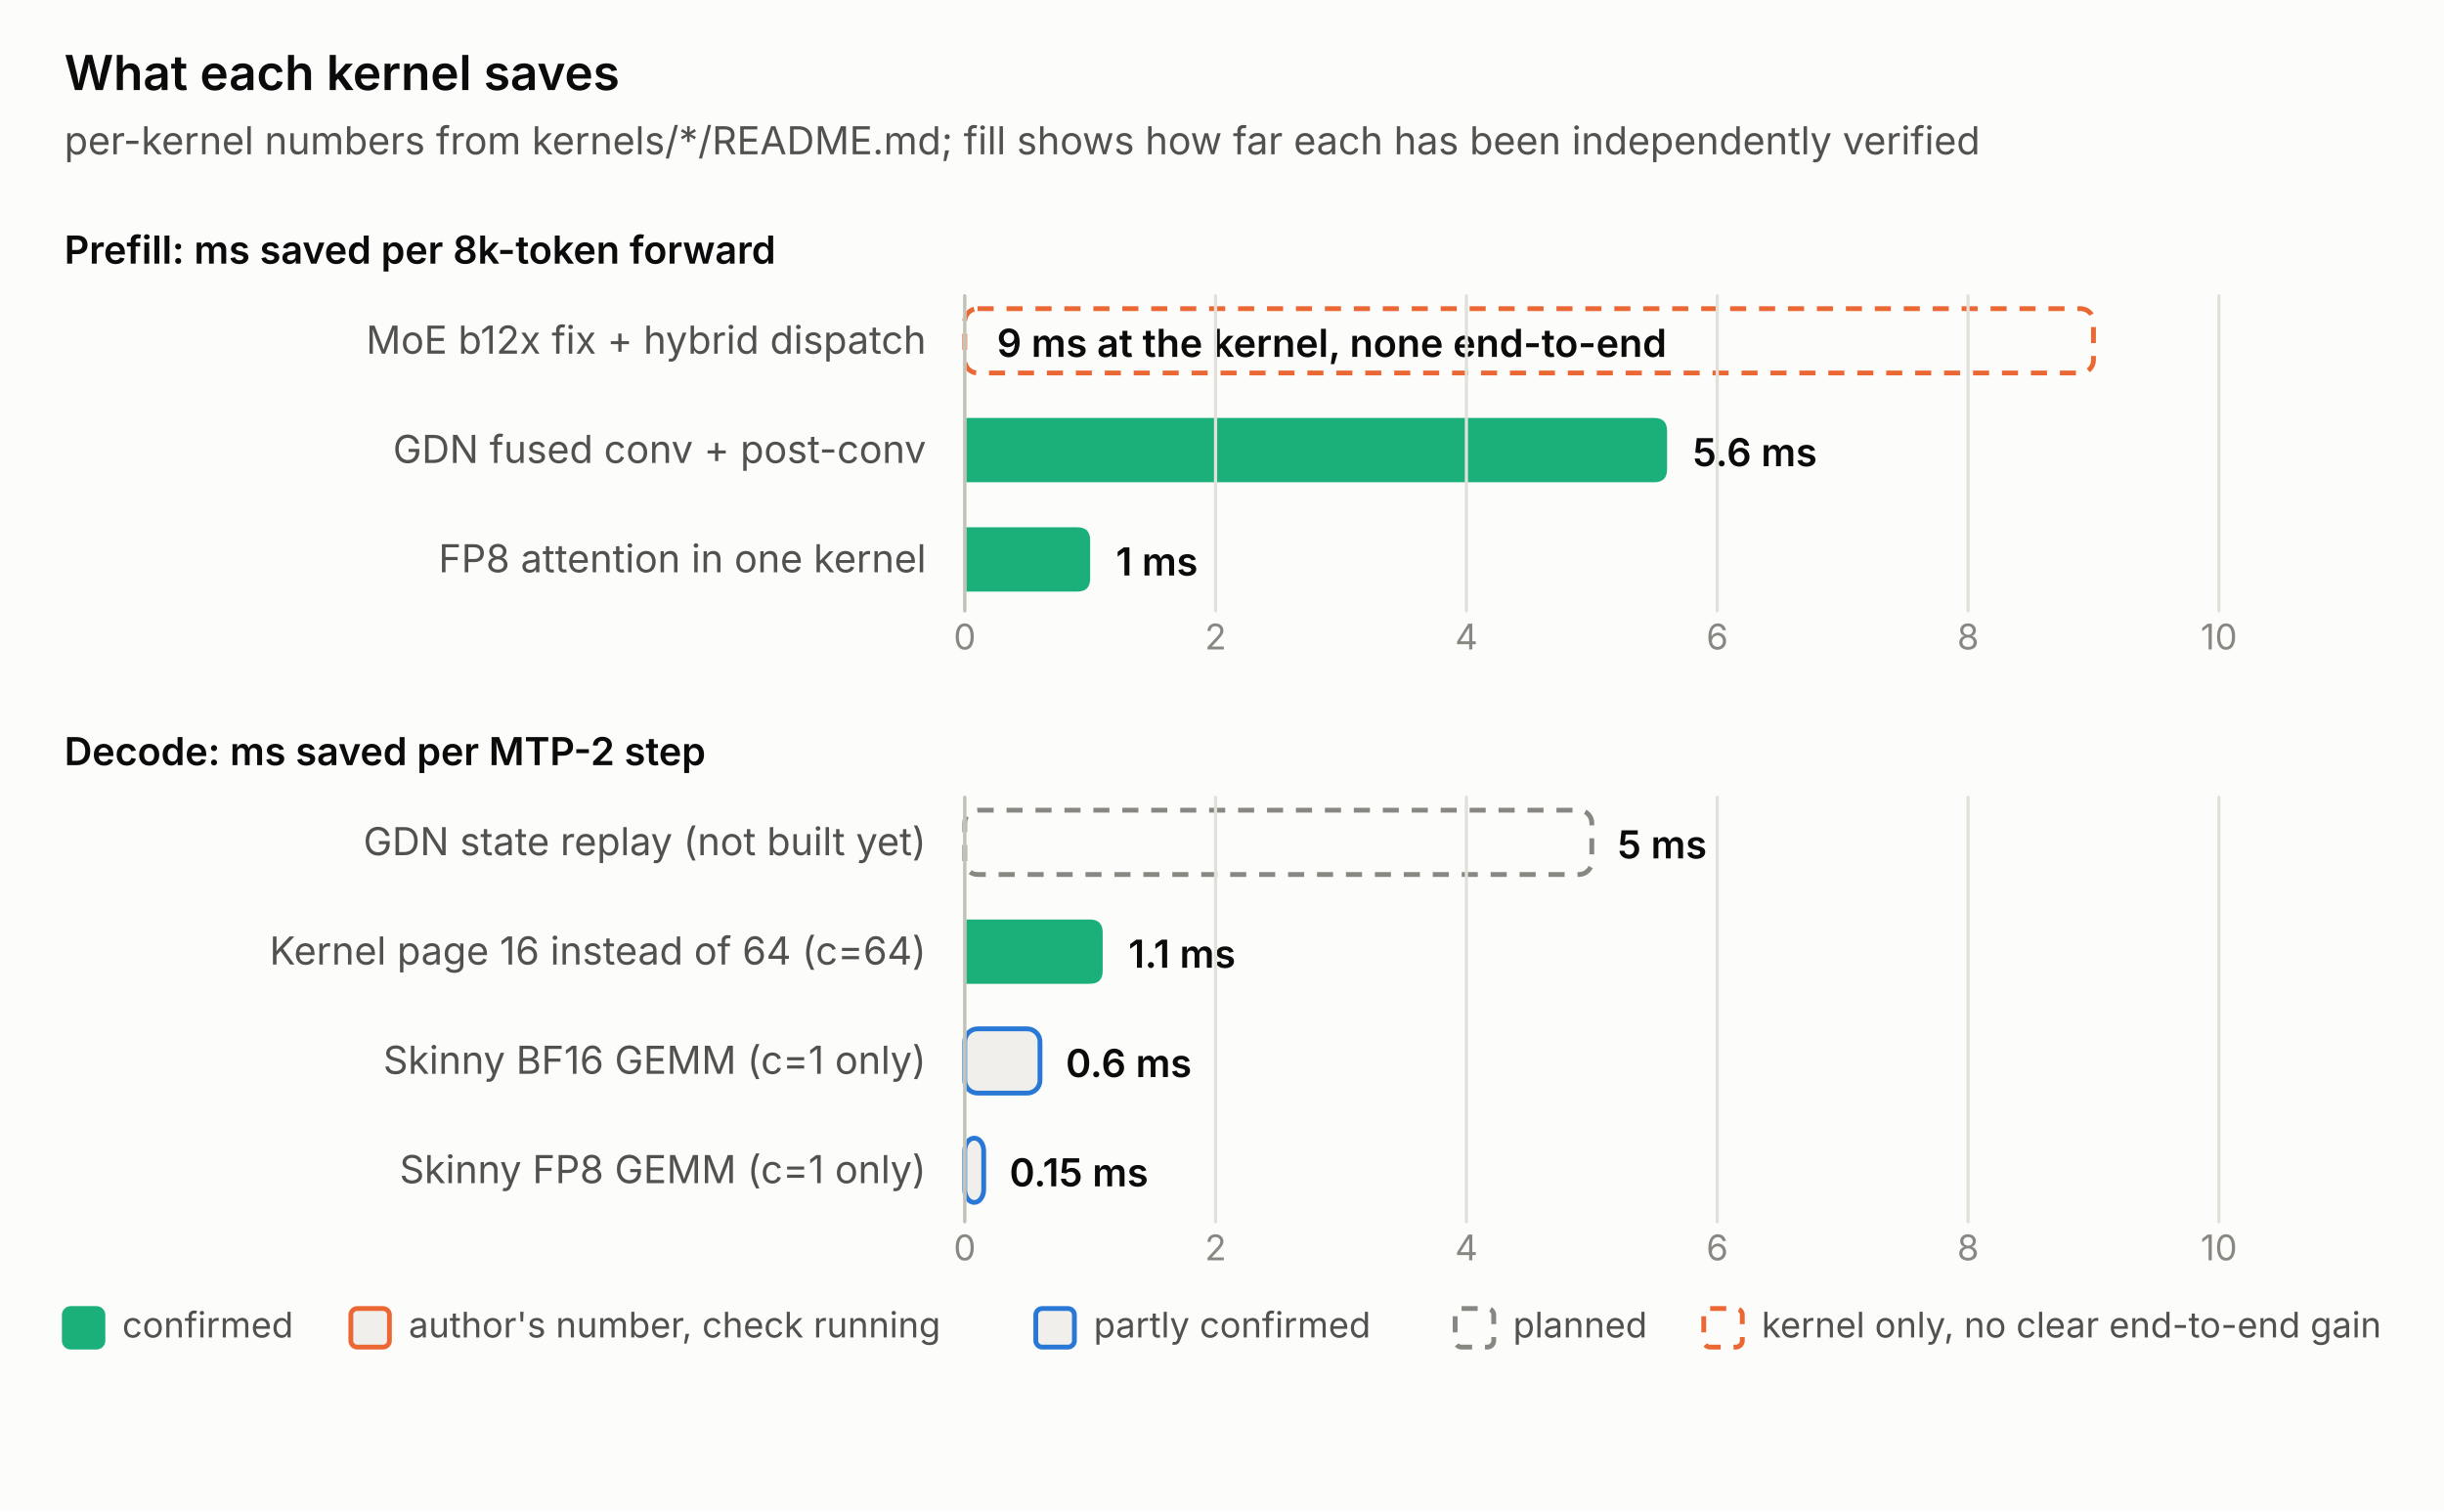
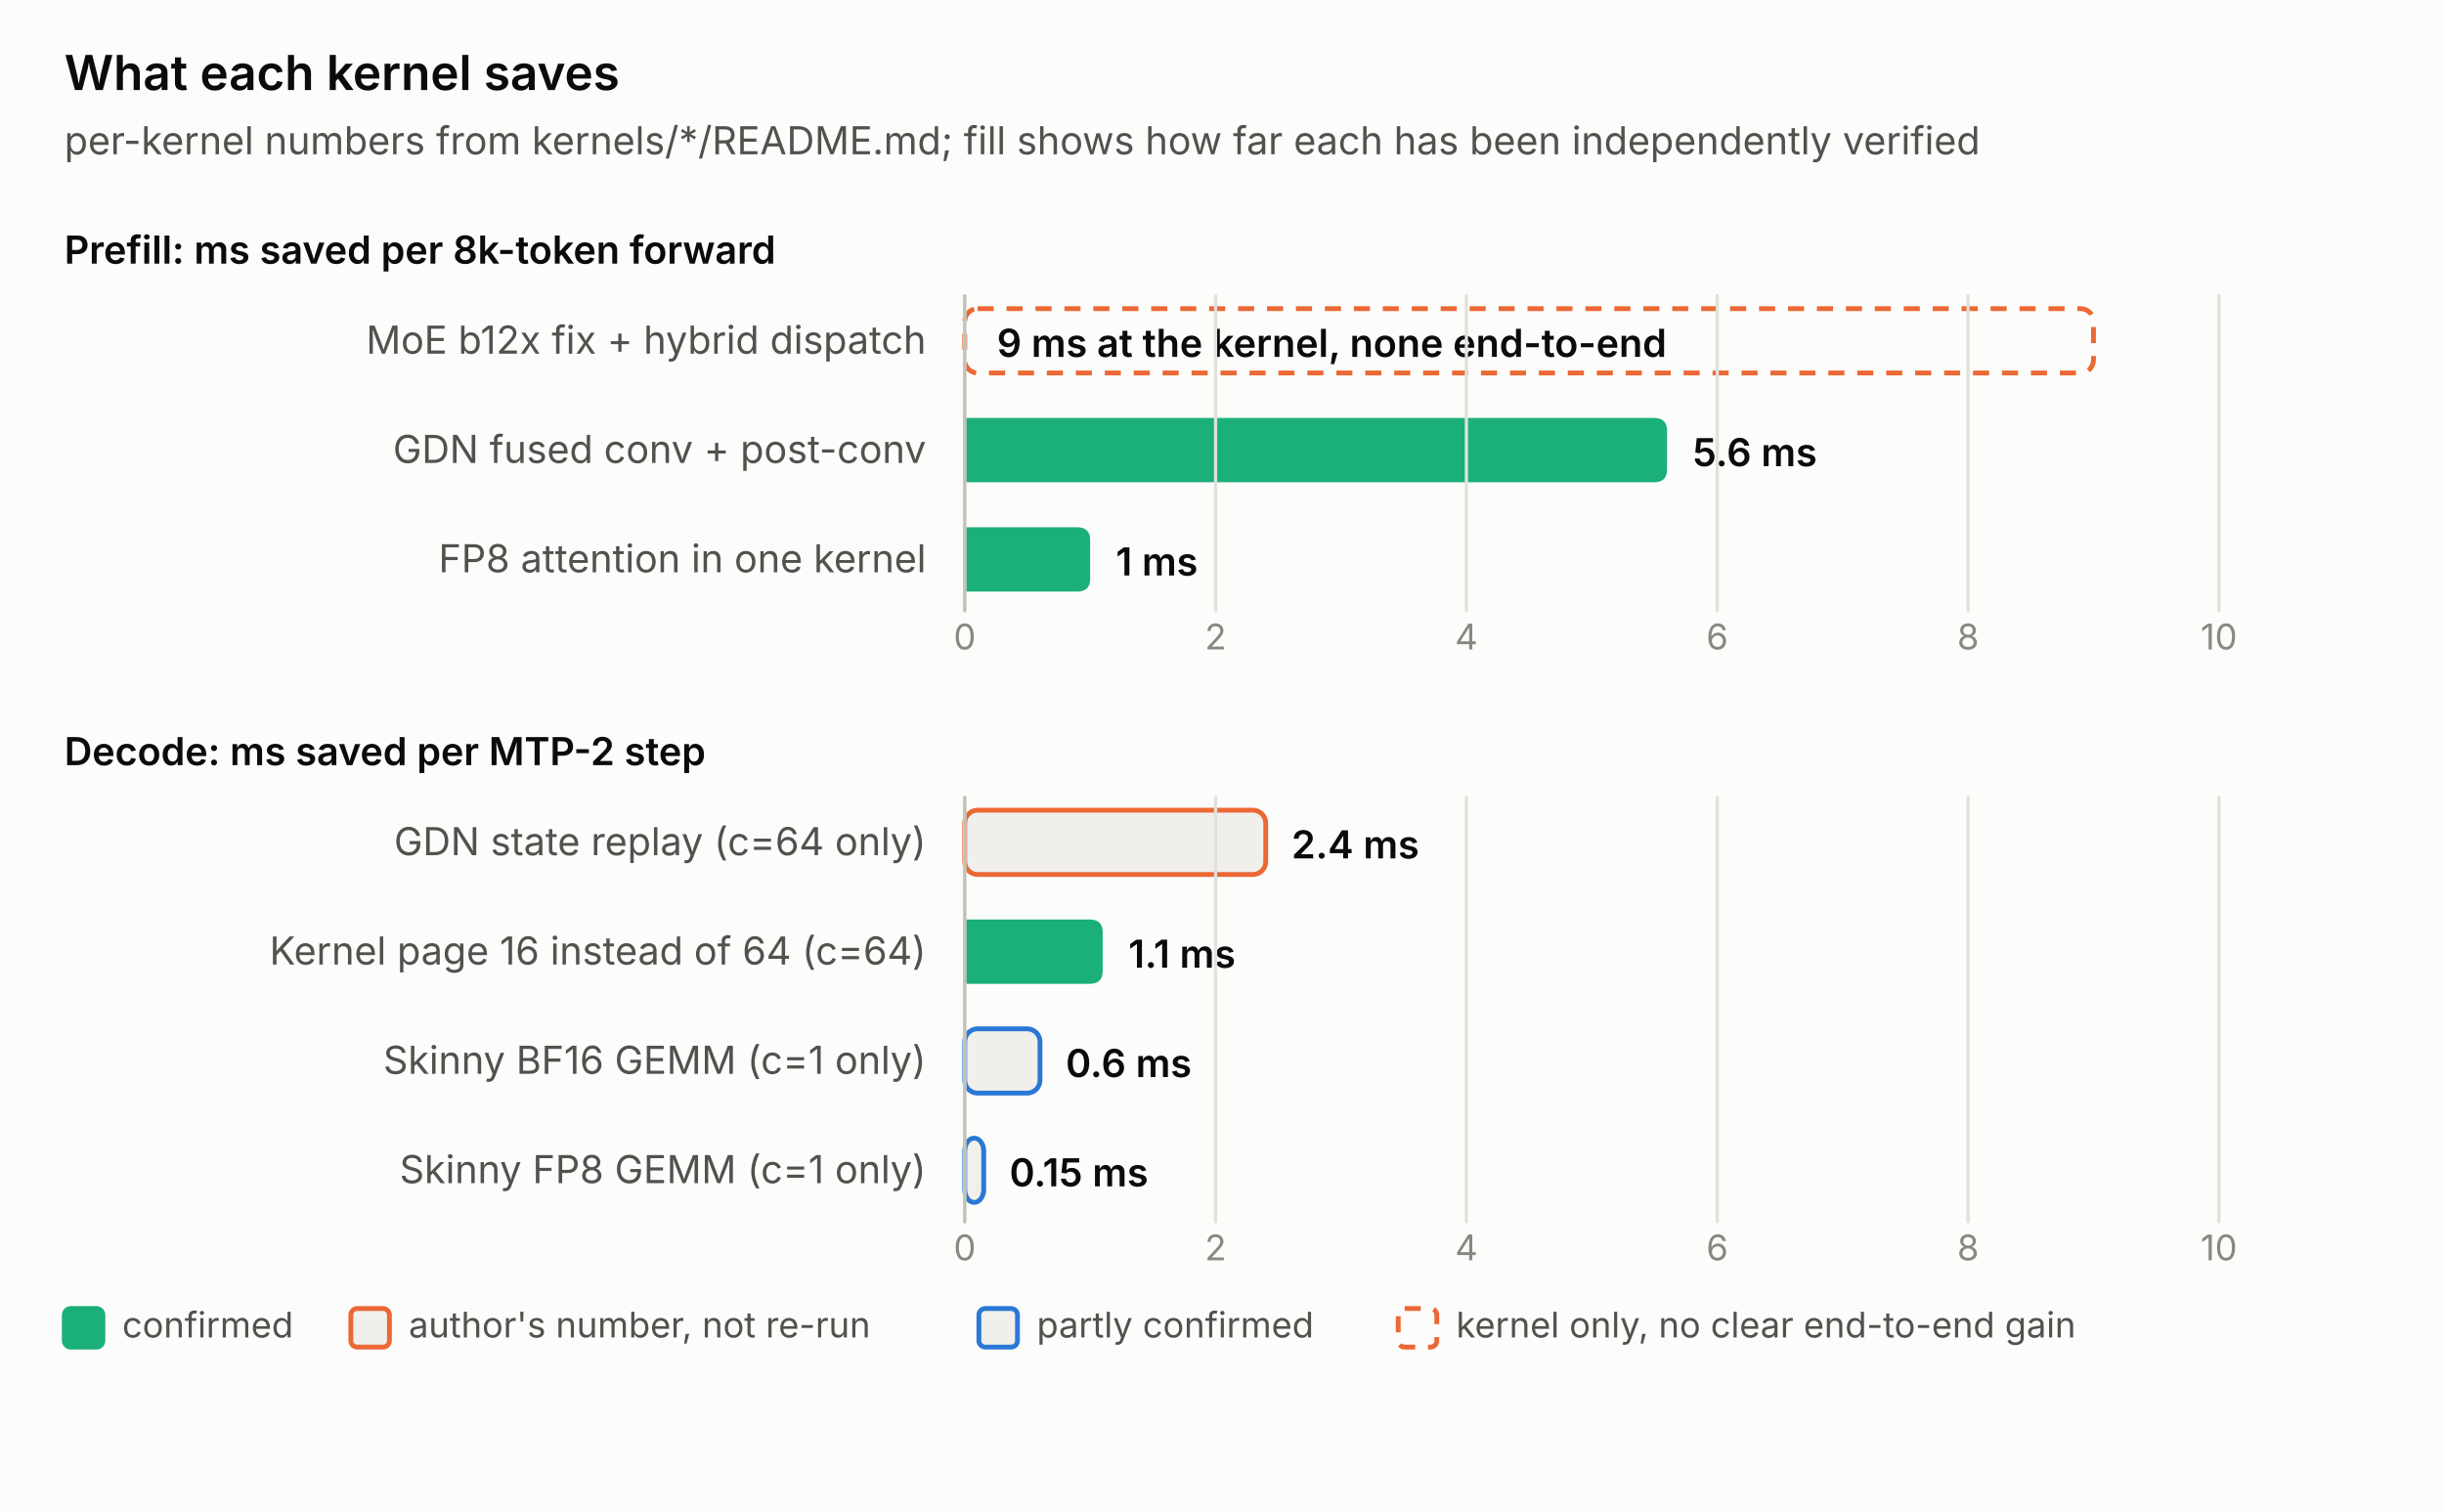
<svg xmlns="http://www.w3.org/2000/svg" viewBox="0 0 760 470" width="760" height="470" role="img" aria-label="Milliseconds saved per forward or decode step by each kernel, with its verification status" font-family="system-ui, -apple-system, Segoe UI, sans-serif">
  <defs />
  <rect width="100%" height="100%" fill="#fcfcfb" />
  <text x="20.0" y="28.0" font-size="15" font-weight="600" fill="#0b0b0b" text-anchor="start">What each kernel saves</text>
  <text x="20.0" y="48.0" font-size="12" font-weight="400" fill="#52514e" text-anchor="start">per-kernel numbers from kernels/*/README.md; fill shows how far each has been independently verified</text>
  <text x="20.0" y="82.0" font-size="12" font-weight="600" fill="#0b0b0b" text-anchor="start">Prefill: ms saved per 8k-token forward</text>
  <text x="288.0" y="110.0" font-size="12" font-weight="400" fill="#52514e" text-anchor="end">MoE b12x fix + hybrid dispatch</text>
  <rect x="300.0" y="96.0" width="351.0" height="20.0" rx="4" fill="#fcfcfb" stroke="#eb6834" stroke-width="1.5" stroke-dasharray="5 4" />
  <text x="310.0" y="111.0" font-size="12" font-weight="600" fill="#0b0b0b" text-anchor="start">9 ms at the kernel, none end-to-end</text>
  <text x="288.0" y="144.0" font-size="12" font-weight="400" fill="#52514e" text-anchor="end">GDN fused conv + post-conv</text>
  <path d="M300.0,130.0 H514.4 Q518.4,130.0 518.4,134.0 V146.0 Q518.4,150.0 514.4,150.0 H300.0 Z" fill="#1baf7a" />
  <text x="526.4" y="145.0" font-size="12" font-weight="600" fill="#0b0b0b" text-anchor="start">5.6 ms</text>
  <text x="288.0" y="178.0" font-size="12" font-weight="400" fill="#52514e" text-anchor="end">FP8 attention in one kernel</text>
  <path d="M300.0,164.0 H335.0 Q339.0,164.0 339.0,168.0 V180.0 Q339.0,184.0 335.0,184.0 H300.0 Z" fill="#1baf7a" />
  <text x="347.0" y="179.0" font-size="12" font-weight="600" fill="#0b0b0b" text-anchor="start">1 ms</text>
  <line x1="300.0" y1="92.0" x2="300.0" y2="190.0" stroke="#e1e0d9" stroke-width="1" stroke-linecap="round" />
  <text x="300.0" y="202.0" font-size="11" font-weight="400" fill="#898781" text-anchor="middle">0</text>
  <line x1="378.0" y1="92.0" x2="378.0" y2="190.0" stroke="#e1e0d9" stroke-width="1" stroke-linecap="round" />
  <text x="378.0" y="202.0" font-size="11" font-weight="400" fill="#898781" text-anchor="middle">2</text>
  <line x1="456.0" y1="92.0" x2="456.0" y2="190.0" stroke="#e1e0d9" stroke-width="1" stroke-linecap="round" />
  <text x="456.0" y="202.0" font-size="11" font-weight="400" fill="#898781" text-anchor="middle">4</text>
  <line x1="534.0" y1="92.0" x2="534.0" y2="190.0" stroke="#e1e0d9" stroke-width="1" stroke-linecap="round" />
  <text x="534.0" y="202.0" font-size="11" font-weight="400" fill="#898781" text-anchor="middle">6</text>
  <line x1="612.0" y1="92.0" x2="612.0" y2="190.0" stroke="#e1e0d9" stroke-width="1" stroke-linecap="round" />
  <text x="612.0" y="202.0" font-size="11" font-weight="400" fill="#898781" text-anchor="middle">8</text>
  <line x1="690.0" y1="92.0" x2="690.0" y2="190.0" stroke="#e1e0d9" stroke-width="1" stroke-linecap="round" />
  <text x="690.0" y="202.0" font-size="11" font-weight="400" fill="#898781" text-anchor="middle">10</text>
  <line x1="300.0" y1="92.0" x2="300.0" y2="190.0" stroke="#c3c2b7" stroke-width="1" stroke-linecap="round" />
  <text x="20.0" y="238.0" font-size="12" font-weight="600" fill="#0b0b0b" text-anchor="start">Decode: ms saved per MTP-2 step</text>
-   <text x="288.0" y="266.0" font-size="12" font-weight="400" fill="#52514e" text-anchor="end">GDN state replay (not built yet)</text>
-   <rect x="300.0" y="252.0" width="195.0" height="20.0" rx="4" fill="#fcfcfb" stroke="#898781" stroke-width="1.5" stroke-dasharray="5 4" />
-   <text x="503.0" y="267.0" font-size="12" font-weight="600" fill="#0b0b0b" text-anchor="start">5 ms</text>
+   <text x="288.0" y="266.0" font-size="12" font-weight="400" fill="#52514e" text-anchor="end">GDN state replay (c=64 only)</text>
+   <rect x="300.0" y="252.0" width="93.6" height="20.0" rx="4" fill="#f0efec" stroke="#eb6834" stroke-width="1.5" />
+   <text x="401.6" y="267.0" font-size="12" font-weight="600" fill="#0b0b0b" text-anchor="start">2.4 ms</text>
  <text x="288.0" y="300.0" font-size="12" font-weight="400" fill="#52514e" text-anchor="end">Kernel page 16 instead of 64 (c=64)</text>
  <path d="M300.0,286.0 H338.9 Q342.9,286.0 342.9,290.0 V302.0 Q342.9,306.0 338.9,306.0 H300.0 Z" fill="#1baf7a" />
  <text x="350.9" y="301.0" font-size="12" font-weight="600" fill="#0b0b0b" text-anchor="start">1.1 ms</text>
  <text x="288.0" y="334.0" font-size="12" font-weight="400" fill="#52514e" text-anchor="end">Skinny BF16 GEMM (c=1 only)</text>
  <rect x="300.0" y="320.0" width="23.4" height="20.0" rx="4" fill="#f0efec" stroke="#2a78d6" stroke-width="1.5" />
  <text x="331.4" y="335.0" font-size="12" font-weight="600" fill="#0b0b0b" text-anchor="start">0.6 ms</text>
  <text x="288.0" y="368.0" font-size="12" font-weight="400" fill="#52514e" text-anchor="end">Skinny FP8 GEMM (c=1 only)</text>
  <rect x="300.0" y="354.0" width="5.9" height="20.0" rx="4" fill="#f0efec" stroke="#2a78d6" stroke-width="1.5" />
  <text x="313.9" y="369.0" font-size="12" font-weight="600" fill="#0b0b0b" text-anchor="start">0.15 ms</text>
  <line x1="300.0" y1="248.0" x2="300.0" y2="380.0" stroke="#e1e0d9" stroke-width="1" stroke-linecap="round" />
  <text x="300.0" y="392.0" font-size="11" font-weight="400" fill="#898781" text-anchor="middle">0</text>
  <line x1="378.0" y1="248.0" x2="378.0" y2="380.0" stroke="#e1e0d9" stroke-width="1" stroke-linecap="round" />
  <text x="378.0" y="392.0" font-size="11" font-weight="400" fill="#898781" text-anchor="middle">2</text>
  <line x1="456.0" y1="248.0" x2="456.0" y2="380.0" stroke="#e1e0d9" stroke-width="1" stroke-linecap="round" />
  <text x="456.0" y="392.0" font-size="11" font-weight="400" fill="#898781" text-anchor="middle">4</text>
  <line x1="534.0" y1="248.0" x2="534.0" y2="380.0" stroke="#e1e0d9" stroke-width="1" stroke-linecap="round" />
  <text x="534.0" y="392.0" font-size="11" font-weight="400" fill="#898781" text-anchor="middle">6</text>
  <line x1="612.0" y1="248.0" x2="612.0" y2="380.0" stroke="#e1e0d9" stroke-width="1" stroke-linecap="round" />
  <text x="612.0" y="392.0" font-size="11" font-weight="400" fill="#898781" text-anchor="middle">8</text>
  <line x1="690.0" y1="248.0" x2="690.0" y2="380.0" stroke="#e1e0d9" stroke-width="1" stroke-linecap="round" />
  <text x="690.0" y="392.0" font-size="11" font-weight="400" fill="#898781" text-anchor="middle">10</text>
  <line x1="300.0" y1="248.0" x2="300.0" y2="380.0" stroke="#c3c2b7" stroke-width="1" stroke-linecap="round" />
  <rect x="20.0" y="407.0" width="12.0" height="12.0" rx="2" fill="#1baf7a" stroke="#1baf7a" stroke-width="1.5" />
  <text x="38.0" y="416.0" font-size="11" font-weight="400" fill="#52514e" text-anchor="start">confirmed</text>
  <rect x="109.1" y="407.0" width="12.0" height="12.0" rx="2" fill="#f0efec" stroke="#eb6834" stroke-width="1.5" />
-   <text x="127.1" y="416.0" font-size="11" font-weight="400" fill="#52514e" text-anchor="start">author's number, check running</text>
-   <rect x="322.1" y="407.0" width="12.0" height="12.0" rx="2" fill="#f0efec" stroke="#2a78d6" stroke-width="1.5" />
-   <text x="340.1" y="416.0" font-size="11" font-weight="400" fill="#52514e" text-anchor="start">partly confirmed</text>
-   <rect x="452.5" y="407.0" width="12.0" height="12.0" rx="2" fill="#fcfcfb" stroke="#898781" stroke-width="1.5" stroke-dasharray="5 4" />
-   <text x="470.5" y="416.0" font-size="11" font-weight="400" fill="#52514e" text-anchor="start">planned</text>
-   <rect x="529.8" y="407.0" width="12.0" height="12.0" rx="2" fill="#fcfcfb" stroke="#eb6834" stroke-width="1.5" stroke-dasharray="5 4" />
-   <text x="547.8" y="416.0" font-size="11" font-weight="400" fill="#52514e" text-anchor="start">kernel only, no clear end-to-end gain</text>
+   <text x="127.1" y="416.0" font-size="11" font-weight="400" fill="#52514e" text-anchor="start">author's number, not re-run</text>
+   <rect x="304.4" y="407.0" width="12.0" height="12.0" rx="2" fill="#f0efec" stroke="#2a78d6" stroke-width="1.5" />
+   <text x="322.4" y="416.0" font-size="11" font-weight="400" fill="#52514e" text-anchor="start">partly confirmed</text>
+   <rect x="434.8" y="407.0" width="12.0" height="12.0" rx="2" fill="#fcfcfb" stroke="#eb6834" stroke-width="1.5" stroke-dasharray="5 4" />
+   <text x="452.8" y="416.0" font-size="11" font-weight="400" fill="#52514e" text-anchor="start">kernel only, no clear end-to-end gain</text>
</svg>
